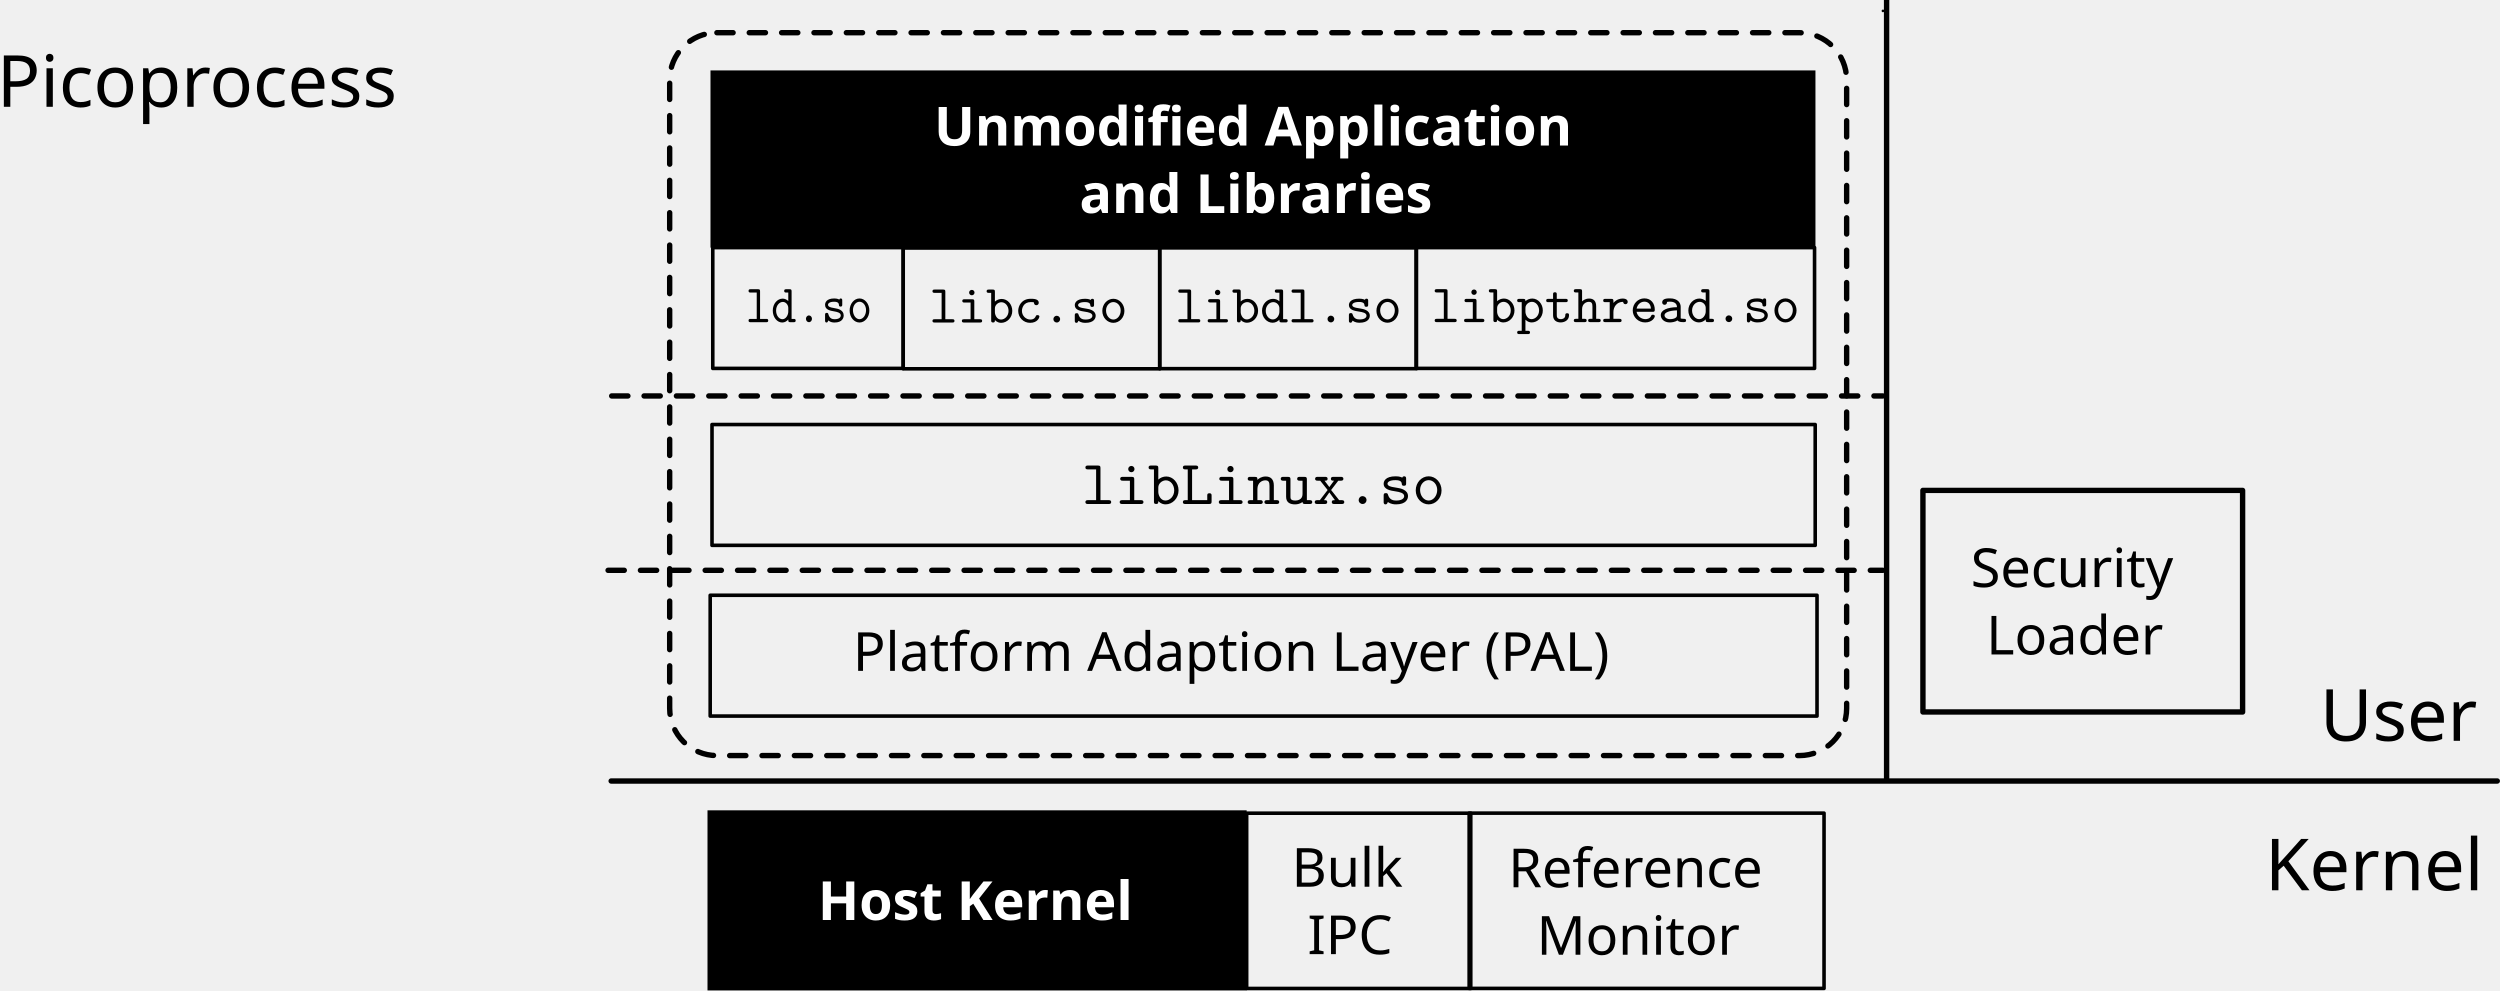
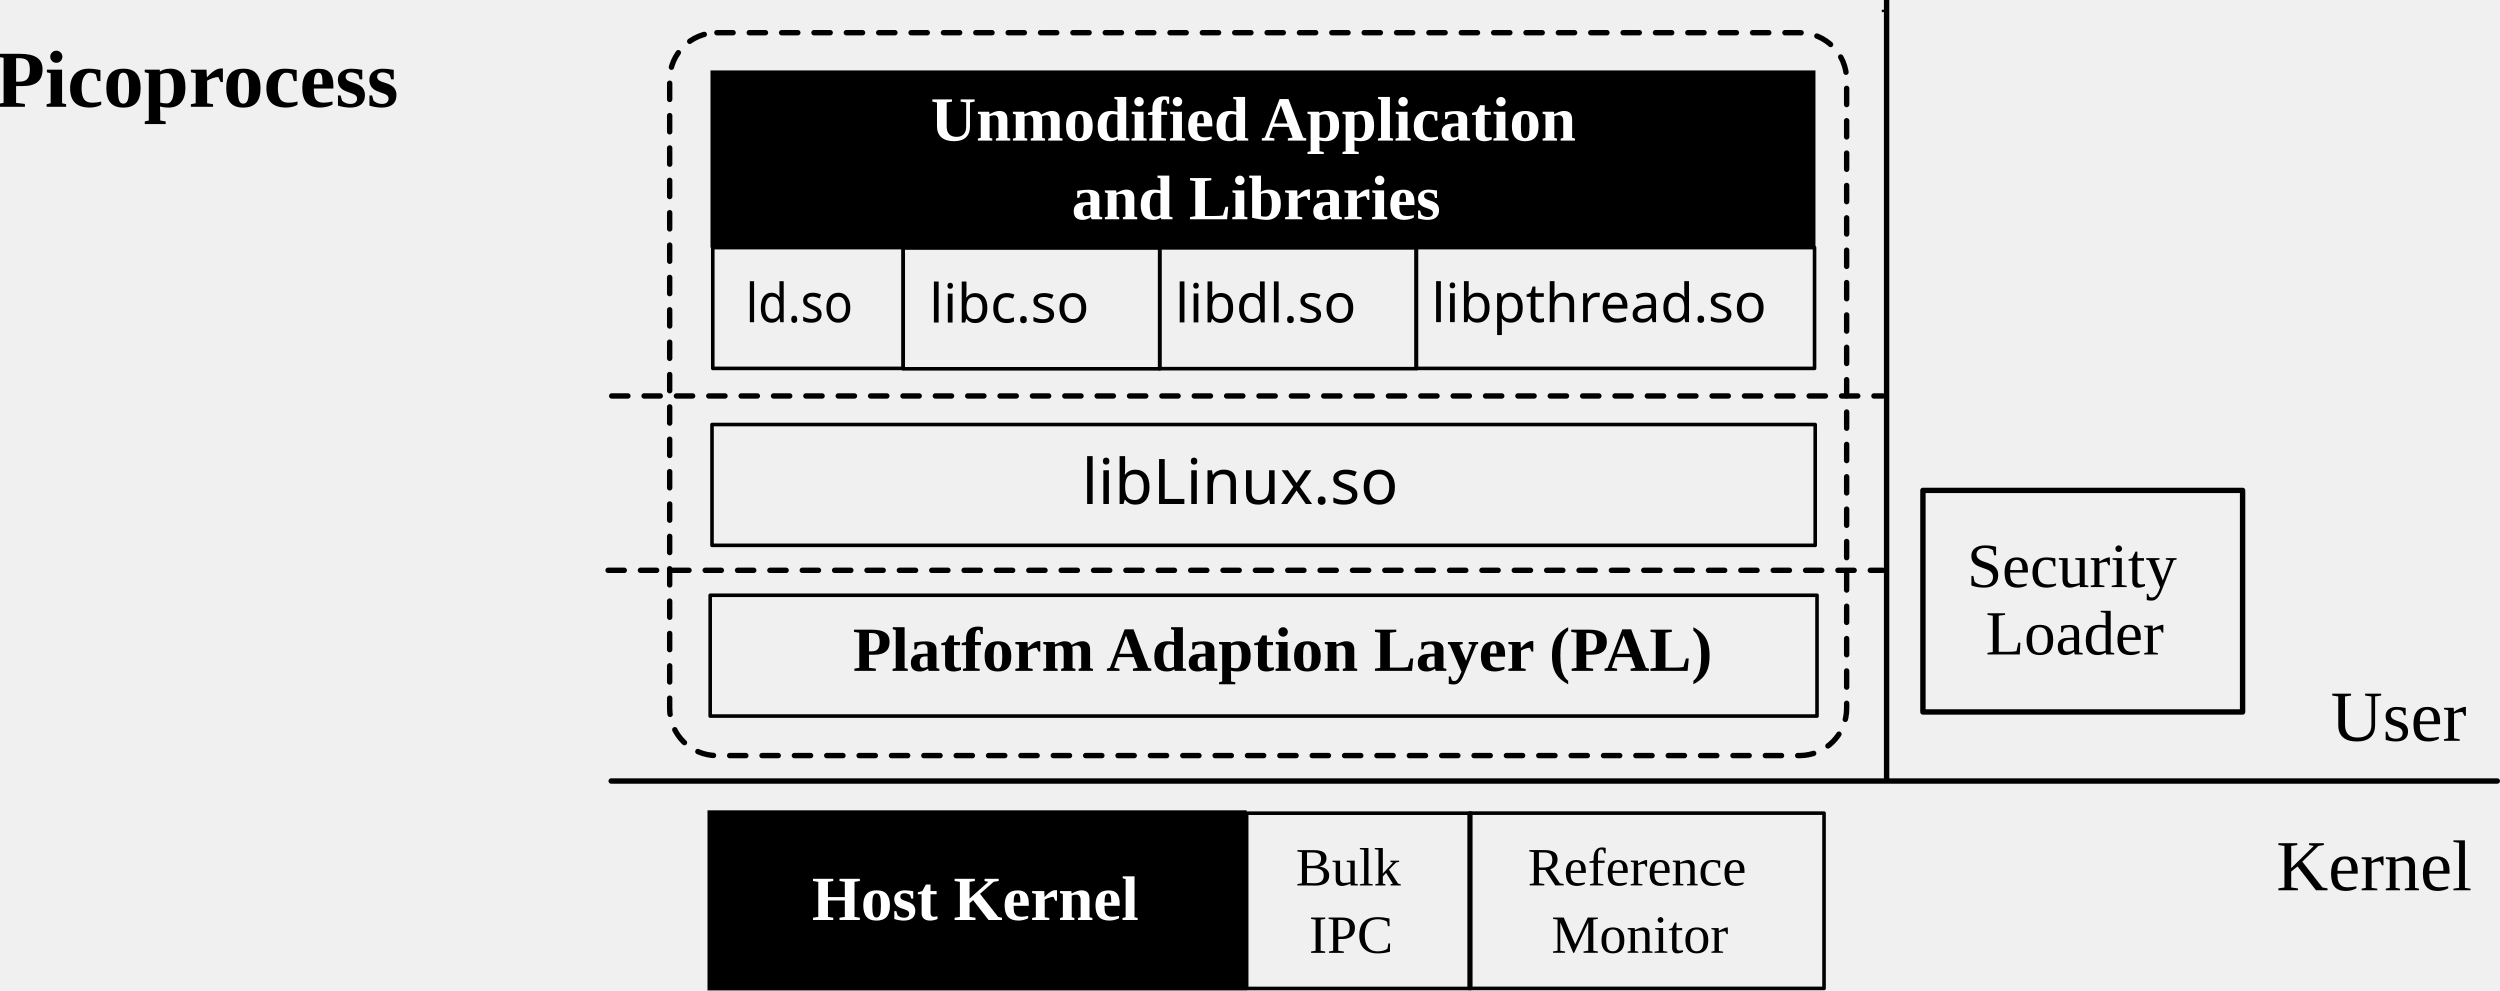
<svg xmlns="http://www.w3.org/2000/svg" width="784.799mm" height="310.869mm" viewBox="0 0 2780.783 1101.505" id="svg2" version="1.1">
  <defs id="defs4">
    <marker orient="auto" refY="0" refX="0" id="marker9793" style="overflow:visible">
      <path id="path9795" style="fill:#000000;fill-opacity:1;fill-rule:evenodd;stroke:#000000;stroke-width:0.625;stroke-linejoin:round;stroke-opacity:1" d="M 8.719,4.034 -2.207,0.016 8.719,-4.002 c -1.745,2.372 -1.735,5.617 -6e-7,8.035 z" transform="matrix(-1.1,0,0,-1.1,-1.1,0)" />
    </marker>
    <marker style="overflow:visible" id="marker9693" refX="0" refY="0" orient="auto">
      <path transform="matrix(-1.1,0,0,-1.1,-1.1,0)" d="M 8.719,4.034 -2.207,0.016 8.719,-4.002 c -1.745,2.372 -1.735,5.617 -6e-7,8.035 z" style="fill:#000000;fill-opacity:1;fill-rule:evenodd;stroke:#000000;stroke-width:0.625;stroke-linejoin:round;stroke-opacity:1" id="path9695" />
    </marker>
    <marker style="overflow:visible" id="marker8706" refX="0" refY="0" orient="auto">
      <path transform="scale(-0.6,-0.6)" d="M 8.719,4.034 -2.207,0.016 8.719,-4.002 c -1.745,2.372 -1.735,5.617 -6e-7,8.035 z" style="fill:#000000;fill-opacity:1;fill-rule:evenodd;stroke:#000000;stroke-width:0.625;stroke-linejoin:round;stroke-opacity:1" id="path8708" />
    </marker>
    <marker style="overflow:visible" id="marker8630" refX="0" refY="0" orient="auto">
      <path transform="matrix(-1.1,0,0,-1.1,-1.1,0)" d="M 8.719,4.034 -2.207,0.016 8.719,-4.002 c -1.745,2.372 -1.735,5.617 -6e-7,8.035 z" style="fill:#000000;fill-opacity:1;fill-rule:evenodd;stroke:#000000;stroke-width:0.625;stroke-linejoin:round;stroke-opacity:1" id="path8632" />
    </marker>
    <marker style="overflow:visible" id="marker6985" refX="0" refY="0" orient="auto">
      <path transform="matrix(-1.1,0,0,-1.1,-1.1,0)" d="M 8.719,4.034 -2.207,0.016 8.719,-4.002 c -1.745,2.372 -1.735,5.617 -6e-7,8.035 z" style="fill:#000000;fill-opacity:1;fill-rule:evenodd;stroke:#000000;stroke-width:0.625;stroke-linejoin:round;stroke-opacity:1" id="path6987" />
    </marker>
    <marker orient="auto" refY="0" refX="0" id="Arrow1Lend" style="overflow:visible">
      <path id="path4358" d="M 0,0 5,-5 -12.5,0 5,5 0,0 Z" style="fill:#000000;fill-opacity:1;fill-rule:evenodd;stroke:#000000;stroke-width:1pt;stroke-opacity:1" transform="matrix(-0.8,0,0,-0.8,-10,0)" />
    </marker>
    <marker orient="auto" refY="0" refX="0" id="Arrow2Lend-3-2" style="overflow:visible">
      <path id="path4376-0-9" style="fill:#000000;fill-opacity:1;fill-rule:evenodd;stroke:#000000;stroke-width:0.625;stroke-linejoin:round;stroke-opacity:1" d="M 8.719,4.034 -2.207,0.016 8.719,-4.002 c -1.745,2.372 -1.735,5.617 -6e-7,8.035 z" transform="matrix(-1.1,0,0,-1.1,-1.1,0)" />
    </marker>
    <marker orient="auto" refY="0" refX="0" id="Arrow2Lend-7" style="overflow:visible">
      <path id="path4376-9" style="fill:#000000;fill-opacity:1;fill-rule:evenodd;stroke:#000000;stroke-width:0.625;stroke-linejoin:round;stroke-opacity:1" d="M 8.719,4.034 -2.207,0.016 8.719,-4.002 c -1.745,2.372 -1.735,5.617 -6e-7,8.035 z" transform="matrix(-1.1,0,0,-1.1,-1.1,0)" />
    </marker>
    <marker orient="auto" refY="0" refX="0" id="Arrow2Lend-3-3-0" style="overflow:visible">
      <path id="path4376-0-0-7" style="fill:#000000;fill-opacity:1;fill-rule:evenodd;stroke:#000000;stroke-width:0.625;stroke-linejoin:round;stroke-opacity:1" d="M 8.719,4.034 -2.207,0.016 8.719,-4.002 c -1.745,2.372 -1.735,5.617 -6e-7,8.035 z" transform="matrix(-1.1,0,0,-1.1,-1.1,0)" />
    </marker>
    <marker style="overflow:visible" id="marker8706-0" refX="0" refY="0" orient="auto">
      <path transform="scale(-0.6,-0.6)" d="M 8.719,4.034 -2.207,0.016 8.719,-4.002 c -1.745,2.372 -1.735,5.617 -6e-7,8.035 z" style="fill:#000000;fill-opacity:1;fill-rule:evenodd;stroke:#000000;stroke-width:0.625;stroke-linejoin:round;stroke-opacity:1" id="path8708-1" />
    </marker>
  </defs>
  <g id="layer1" transform="translate(-30606.172,1742.544)">
    <rect style="fill:#000000;fill-opacity:1;stroke:none;stroke-width:6;stroke-linejoin:round;stroke-miterlimit:4;stroke-dasharray:36, 12;stroke-dashoffset:0;stroke-opacity:1" id="rect4958" width="1229.065" height="197.143" x="31396.461" y="-1664.209" />
-     <text xml:space="preserve" style="font-style:normal;font-variant:normal;font-weight:bold;font-stretch:normal;line-height:0%;font-family:sans-serif;-inkscape-font-specification:'sans-serif Bold';text-align:center;letter-spacing:0px;word-spacing:0px;text-anchor:middle;fill:#ffffff;fill-opacity:1;stroke:none;stroke-width:1px;stroke-linecap:butt;stroke-linejoin:miter;stroke-opacity:1" x="32010.891" y="-1580.652" id="text4960">
-       <tspan id="tspan4962" x="32010.891" y="-1580.652" style="font-style:normal;font-variant:normal;font-weight:bold;font-stretch:normal;font-size:60px;line-height:1.25;font-family:sans-serif;-inkscape-font-specification:'sans-serif Bold'">Unmodified Application</tspan>
-       <tspan x="32010.891" y="-1505.652" id="tspan4964" style="font-style:normal;font-variant:normal;font-weight:bold;font-stretch:normal;font-size:60px;line-height:1.25;font-family:sans-serif;-inkscape-font-specification:'sans-serif Bold'">and Libraries</tspan>
+     <text xml:space="preserve" style="font-style:normal;font-variant:normal;font-weight:bold;font-stretch:normal;line-height:0%;font-family:sans-serif;-inkscape-font-specification:'sans-serif Bold';text-align:center;letter-spacing:0px;word-spacing:0px;text-anchor:middle;fill:#ffffff;fill-opacity:1;stroke:none;stroke-width:1px;stroke-linecap:butt;stroke-linejoin:miter;stroke-opacity:1" x="32011.215" y="-1586.145" id="text4960">
+       <tspan id="tspan4962" x="32011.215" y="-1586.145" style="font-style:normal;font-variant:normal;font-weight:bold;font-stretch:normal;font-size:70px;line-height:1.25;font-family:'Times New Roman';-inkscape-font-specification:'Times New Roman, Bold'">Unmodified Application</tspan>
+       <tspan x="32011.215" y="-1498.645" id="tspan4964" style="font-style:normal;font-variant:normal;font-weight:bold;font-stretch:normal;font-size:70px;line-height:1.25;font-family:'Times New Roman';-inkscape-font-specification:'Times New Roman, Bold'">and Libraries</tspan>
    </text>
    <rect style="fill:none;fill-opacity:1;stroke:#000000;stroke-width:4;stroke-linejoin:round;stroke-miterlimit:4;stroke-dasharray:none;stroke-dashoffset:0;stroke-opacity:1" id="rect4958-3" width="211.829" height="134.379" x="31399" y="-1467.113" />
-     <text xml:space="preserve" style="font-style:normal;font-variant:normal;font-weight:normal;font-stretch:normal;line-height:0%;font-family:'Latin Modern Mono';-inkscape-font-specification:'Latin Modern Mono';letter-spacing:0px;word-spacing:0px;fill:#000000;fill-opacity:1;stroke:none;stroke-width:1px;stroke-linecap:butt;stroke-linejoin:miter;stroke-opacity:1" x="33271.258" y="-1307.803" id="text4981" transform="scale(0.94483,1.058391)">
-       <tspan id="tspan4983" x="33271.258" y="-1307.803" style="font-size:56.69px;line-height:1.25">ld.so</tspan>
+     <text xml:space="preserve" style="font-style:normal;font-variant:normal;font-weight:normal;font-stretch:normal;line-height:0%;font-family:cmtt12;-inkscape-font-specification:cmtt12;letter-spacing:0px;word-spacing:0px;fill:#000000;fill-opacity:1;stroke:none;stroke-width:1px;stroke-linecap:butt;stroke-linejoin:miter;stroke-opacity:1;" x="33271.258" y="-1307.803" id="text4981" transform="scale(0.94483,1.058391)">
+       <tspan id="tspan4983" x="33271.258" y="-1307.803" style="font-size:56.69px;line-height:1.25;-inkscape-font-specification:cmtt12;font-family:cmtt12;font-weight:normal;font-style:normal;font-stretch:normal;font-variant:normal;">ld.so</tspan>
    </text>
    <rect style="fill:none;fill-opacity:1;stroke:#000000;stroke-width:4;stroke-linejoin:round;stroke-miterlimit:4;stroke-dasharray:none;stroke-dashoffset:0;stroke-opacity:1" id="rect4958-3-3" width="285.362" height="134.379" x="31610.826" y="-1466.709" />
-     <text xml:space="preserve" style="font-style:normal;font-variant:normal;font-weight:normal;font-stretch:normal;line-height:0%;font-family:'Latin Modern Mono';-inkscape-font-specification:'Latin Modern Mono';letter-spacing:0px;word-spacing:0px;fill:#000000;fill-opacity:1;stroke:none;stroke-width:1px;stroke-linecap:butt;stroke-linejoin:miter;stroke-opacity:1" x="31639.857" y="-1383.805" id="text4981-7">
-       <tspan id="tspan4983-9" x="31639.857" y="-1383.805" style="font-size:60px;line-height:1.25">libc.so</tspan>
+     <text xml:space="preserve" style="font-style:normal;font-variant:normal;font-weight:normal;font-stretch:normal;line-height:0%;font-family:cmtt12;-inkscape-font-specification:cmtt12;letter-spacing:0px;word-spacing:0px;fill:#000000;fill-opacity:1;stroke:none;stroke-width:1px;stroke-linecap:butt;stroke-linejoin:miter;stroke-opacity:1;" x="31639.857" y="-1383.805" id="text4981-7">
+       <tspan id="tspan4983-9" x="31639.857" y="-1383.805" style="font-size:60px;line-height:1.25;-inkscape-font-specification:cmtt12;font-family:cmtt12;font-weight:normal;font-style:normal;font-stretch:normal;font-variant:normal;">libc.so</tspan>
    </text>
    <rect style="fill:none;fill-opacity:1;stroke:#000000;stroke-width:4;stroke-linejoin:round;stroke-miterlimit:4;stroke-dasharray:none;stroke-dashoffset:0;stroke-opacity:1" id="rect4958-3-3-8" width="285.64" height="134.379" x="31896.088" y="-1466.83" />
-     <text xml:space="preserve" style="font-style:normal;font-variant:normal;font-weight:normal;font-stretch:normal;line-height:0%;font-family:'Latin Modern Mono';-inkscape-font-specification:'Latin Modern Mono';letter-spacing:0px;word-spacing:0px;fill:#000000;fill-opacity:1;stroke:none;stroke-width:1px;stroke-linecap:butt;stroke-linejoin:miter;stroke-opacity:1" x="31913.273" y="-1383.926" id="text4981-7-6">
-       <tspan id="tspan4983-9-7" x="31913.273" y="-1383.926" style="font-size:60px;line-height:1.25">libdl.so</tspan>
+     <text xml:space="preserve" style="font-style:normal;font-variant:normal;font-weight:normal;font-stretch:normal;line-height:0%;font-family:cmtt12;-inkscape-font-specification:cmtt12;letter-spacing:0px;word-spacing:0px;fill:#000000;fill-opacity:1;stroke:none;stroke-width:1px;stroke-linecap:butt;stroke-linejoin:miter;stroke-opacity:1;" x="31913.273" y="-1383.926" id="text4981-7-6">
+       <tspan id="tspan4983-9-7" x="31913.273" y="-1383.926" style="font-size:60px;line-height:1.25;-inkscape-font-specification:cmtt12;font-family:cmtt12;font-weight:normal;font-style:normal;font-stretch:normal;font-variant:normal;">libdl.so</tspan>
    </text>
-     <text xml:space="preserve" style="font-style:normal;font-weight:normal;line-height:0%;font-family:sans-serif;letter-spacing:0px;word-spacing:0px;fill:#000000;fill-opacity:1;stroke:none;stroke-width:1px;stroke-linecap:butt;stroke-linejoin:miter;stroke-opacity:1" x="32009.678" y="-1388.991" id="text5027">
-       <tspan id="tspan5029" x="32009.678" y="-1388.991" style="font-size:60px;line-height:1.25"> </tspan>
+     <text xml:space="preserve" style="font-style:normal;font-weight:normal;line-height:0%;font-family:cmtt12;letter-spacing:0px;word-spacing:0px;fill:#000000;fill-opacity:1;stroke:none;stroke-width:1px;stroke-linecap:butt;stroke-linejoin:miter;stroke-opacity:1;-inkscape-font-specification:cmtt12;font-stretch:normal;font-variant:normal;" x="32009.678" y="-1388.991" id="text5027">
+       <tspan id="tspan5029" x="32009.678" y="-1388.991" style="font-size:60px;line-height:1.25;-inkscape-font-specification:cmtt12;font-family:cmtt12;font-weight:normal;font-style:normal;font-stretch:normal;font-variant:normal;"> </tspan>
    </text>
    <rect style="fill:none;fill-opacity:1;stroke:#000000;stroke-width:4;stroke-linejoin:round;stroke-miterlimit:4;stroke-dasharray:none;stroke-dashoffset:0;stroke-opacity:1" id="rect4958-3-3-8-0" width="443.224" height="134.379" x="32181.295" y="-1467.155" />
-     <text xml:space="preserve" style="font-style:normal;font-variant:normal;font-weight:normal;font-stretch:normal;line-height:0%;font-family:'Latin Modern Mono';-inkscape-font-specification:'Latin Modern Mono';letter-spacing:0px;word-spacing:0px;fill:#000000;fill-opacity:1;stroke:none;stroke-width:1px;stroke-linecap:butt;stroke-linejoin:miter;stroke-opacity:1" x="32198.48" y="-1384.251" id="text4981-7-6-4">
-       <tspan id="tspan4983-9-7-8" x="32198.48" y="-1384.251" style="font-size:60px;line-height:1.25">libpthread.so</tspan>
+     <text xml:space="preserve" style="font-style:normal;font-variant:normal;font-weight:normal;font-stretch:normal;line-height:0%;font-family:cmtt12;-inkscape-font-specification:cmtt12;letter-spacing:0px;word-spacing:0px;fill:#000000;fill-opacity:1;stroke:none;stroke-width:1px;stroke-linecap:butt;stroke-linejoin:miter;stroke-opacity:1;" x="32198.48" y="-1384.251" id="text4981-7-6-4">
+       <tspan id="tspan4983-9-7-8" x="32198.48" y="-1384.251" style="font-size:60px;line-height:1.25;-inkscape-font-specification:cmtt12;font-family:cmtt12;font-weight:normal;font-style:normal;font-stretch:normal;font-variant:normal;">libpthread.so</tspan>
    </text>
    <rect style="fill:none;fill-opacity:1;stroke:#000000;stroke-width:4;stroke-linejoin:round;stroke-miterlimit:4;stroke-dasharray:none;stroke-dashoffset:0;stroke-opacity:1" id="rect4958-3-3-8-0-4" width="1227.102" height="134.379" x="31398.146" y="-1270.313" />
-     <text xml:space="preserve" style="font-style:normal;font-variant:normal;font-weight:normal;font-stretch:normal;line-height:0%;font-family:'Latin Modern Mono';-inkscape-font-specification:'Latin Modern Mono';letter-spacing:0px;word-spacing:0px;fill:#000000;fill-opacity:1;stroke:none;stroke-width:1px;stroke-linecap:butt;stroke-linejoin:miter;stroke-opacity:1" x="31809.436" y="-1181.948" id="text4981-7-6-4-8">
-       <tspan id="tspan4983-9-7-8-1" x="31809.436" y="-1181.948" style="font-style:normal;font-variant:normal;font-weight:normal;font-stretch:normal;font-size:70px;line-height:1.25;font-family:'Latin Modern Mono';-inkscape-font-specification:'Latin Modern Mono, Normal';font-variant-ligatures:normal;font-variant-caps:normal;font-variant-numeric:normal;font-feature-settings:normal;text-align:start;writing-mode:lr-tb;text-anchor:start">libLinux.so</tspan>
+     <text xml:space="preserve" style="font-style:normal;font-variant:normal;font-weight:normal;font-stretch:normal;line-height:0%;font-family:cmtt12;-inkscape-font-specification:cmtt12;letter-spacing:0px;word-spacing:0px;fill:#000000;fill-opacity:1;stroke:none;stroke-width:1px;stroke-linecap:butt;stroke-linejoin:miter;stroke-opacity:1;" x="31809.436" y="-1181.948" id="text4981-7-6-4-8">
+       <tspan id="tspan4983-9-7-8-1" x="31809.436" y="-1181.948" style="font-style:normal;font-variant:normal;font-weight:normal;font-stretch:normal;font-size:70px;line-height:1.25;font-family:cmtt12;-inkscape-font-specification:cmtt12;font-variant-ligatures:normal;font-variant-caps:normal;font-variant-numeric:normal;font-feature-settings:normal;text-align:start;writing-mode:lr-tb;text-anchor:start;">libLinux.so</tspan>
    </text>
    <rect style="fill:none;fill-opacity:1;stroke:#000000;stroke-width:4;stroke-linejoin:round;stroke-miterlimit:4;stroke-dasharray:none;stroke-dashoffset:0;stroke-opacity:1" id="rect4958-3-3-8-0-4-6" width="1231.142" height="134.379" x="31396.125" y="-1080.404" />
    <text xml:space="preserve" style="font-style:normal;font-variant:normal;font-weight:normal;font-stretch:normal;line-height:0%;font-family:sans-serif;-inkscape-font-specification:sans-serif;letter-spacing:0px;word-spacing:0px;fill:#000000;fill-opacity:1;stroke:none;stroke-width:1px;stroke-linecap:butt;stroke-linejoin:miter;stroke-opacity:1" x="31554.885" y="-996.31" id="text4981-7-6-4-8-8">
-       <tspan id="tspan4983-9-7-8-1-5" x="31554.885" y="-996.31" style="font-size:60px;line-height:1.25">Platform Adaption Layer (PAL)</tspan>
+       <tspan id="tspan4983-9-7-8-1-5" x="31554.885" y="-996.31" style="font-size:70px;line-height:1.25;-inkscape-font-specification:'Times New Roman,  Bold';font-family:'Times New Roman';font-weight:bold;font-style:normal;font-stretch:normal;font-variant:normal">Platform Adaption Layer (PAL)</tspan>
    </text>
    <rect style="fill:none;fill-opacity:1;stroke:#000000;stroke-width:6;stroke-linecap:round;stroke-linejoin:round;stroke-miterlimit:4;stroke-dasharray:18, 18;stroke-dashoffset:0;stroke-opacity:1" id="rect5118" width="1309.158" height="804.081" x="31351.061" y="-1706.179" ry="52.528" />
    <path style="fill:none;fill-rule:evenodd;stroke:#000000;stroke-width:6;stroke-linecap:round;stroke-linejoin:miter;stroke-miterlimit:4;stroke-dasharray:18, 18;stroke-dashoffset:0;stroke-opacity:1" d="m 31286.581,-1302.118 1413.87,0" id="path5120" />
    <path style="fill:none;fill-rule:evenodd;stroke:#000000;stroke-width:6;stroke-linecap:round;stroke-linejoin:miter;stroke-miterlimit:4;stroke-dasharray:18, 18;stroke-dashoffset:0;stroke-opacity:1" d="m 31282.555,-1108.169 1417.88,0" id="path5120-1" />
    <path style="fill:none;fill-rule:evenodd;stroke:#000000;stroke-width:6;stroke-linecap:round;stroke-linejoin:miter;stroke-miterlimit:4;stroke-dasharray:none;stroke-dashoffset:0;stroke-opacity:1" d="m 31285.981,-873.813 2097.931,0" id="path5120-1-3" />
    <circle id="path5167" style="fill:#000000;stroke:none" cx="32700.621" cy="-1730.423" r="1.5" />
    <path style="fill:none;fill-rule:evenodd;stroke:#000000;stroke-width:6;stroke-linecap:butt;stroke-linejoin:miter;stroke-miterlimit:4;stroke-dasharray:none;stroke-opacity:1" d="m 32704.662,-1742.544 0,868.731" id="path5169" />
    <rect style="fill:none;fill-opacity:1;stroke:#000000;stroke-width:6;stroke-linecap:round;stroke-linejoin:round;stroke-miterlimit:4;stroke-dasharray:none;stroke-dashoffset:0;stroke-opacity:1" id="rect5171" width="355.574" height="246.477" x="32745.068" y="-1197.062" ry="0" />
    <text xml:space="preserve" style="font-style:normal;font-variant:normal;font-weight:normal;font-stretch:normal;line-height:0%;font-family:sans-serif;-inkscape-font-specification:sans-serif;text-align:center;letter-spacing:0px;word-spacing:0px;text-anchor:middle;fill:#000000;fill-opacity:1;stroke:none;stroke-width:1px;stroke-linecap:butt;stroke-linejoin:miter;stroke-opacity:1" x="32921.785" y="-1089.57" id="text4981-7-6-4-8-8-1">
-       <tspan id="tspan4983-9-7-8-1-5-5" x="32921.785" y="-1089.57" style="font-size:60px;line-height:1.25">Security</tspan>
-       <tspan x="32921.785" y="-1014.571" id="tspan5193" style="font-size:60px;line-height:1.25">Loader</tspan>
+       <tspan id="tspan4983-9-7-8-1-5-5" x="32921.785" y="-1089.57" style="font-size:70px;line-height:1.25;-inkscape-font-specification:'Times New Roman, ';font-family:'Times New Roman';font-weight:normal;font-style:normal;font-stretch:normal;font-variant:normal">Security</tspan>
+       <tspan x="32921.785" y="-1014.571" id="tspan5193" style="font-size:70px;line-height:1.25;-inkscape-font-specification:'Times New Roman, ';font-family:'Times New Roman';font-weight:normal;font-style:normal;font-stretch:normal;font-variant:normal">Loader</tspan>
    </text>
    <rect style="fill:#000000;fill-opacity:1;stroke:none;stroke-width:6;stroke-linejoin:round;stroke-miterlimit:4;stroke-dasharray:36, 12;stroke-dashoffset:0;stroke-opacity:1" id="rect4958-6" width="599.708" height="200.324" x="31393.139" y="-841.204" />
    <text xml:space="preserve" style="font-style:normal;font-variant:normal;font-weight:bold;font-stretch:normal;line-height:0%;font-family:sans-serif;-inkscape-font-specification:'sans-serif Bold';text-align:center;letter-spacing:0px;word-spacing:0px;text-anchor:middle;fill:#ffffff;fill-opacity:1;stroke:none;stroke-width:1px;stroke-linecap:butt;stroke-linejoin:miter;stroke-opacity:1" x="31698.859" y="-719.239" id="text4960-9">
-       <tspan x="31698.859" y="-719.239" id="tspan4964-4" style="font-style:normal;font-variant:normal;font-weight:bold;font-stretch:normal;font-size:60px;line-height:1.25;font-family:sans-serif;-inkscape-font-specification:'sans-serif Bold'">Host Kernel</tspan>
+       <tspan x="31698.859" y="-719.239" id="tspan4964-4" style="font-style:normal;font-variant:normal;font-weight:bold;font-stretch:normal;font-size:70px;line-height:1.25;font-family:'Times New Roman';-inkscape-font-specification:'Times New Roman, Bold'">Host Kernel</tspan>
    </text>
    <rect style="fill:none;fill-opacity:1;stroke:#000000;stroke-width:4;stroke-linejoin:round;stroke-miterlimit:4;stroke-dasharray:none;stroke-dashoffset:0;stroke-opacity:1" id="rect4958-3-3-8-0-4-6-6" width="249.274" height="194.989" x="31992.848" y="-838.028" />
-     <text xml:space="preserve" style="font-style:normal;font-variant:normal;font-weight:normal;font-stretch:normal;line-height:0%;font-family:sans-serif;-inkscape-font-specification:sans-serif;text-align:center;letter-spacing:0px;word-spacing:0px;text-anchor:middle;fill:#000000;fill-opacity:1;stroke:none;stroke-width:1px;stroke-linecap:butt;stroke-linejoin:miter;stroke-opacity:1" x="32115.594" y="-756.245" id="text4981-7-6-4-8-8-0">
-       <tspan id="tspan4983-9-7-8-1-5-7" x="32115.594" y="-756.245" style="font-size:60px;line-height:1.25">Bulk</tspan>
-       <tspan x="32115.594" y="-681.245" id="tspan5266" style="font-size:60px;line-height:1.25">IPC</tspan>
+     <text xml:space="preserve" style="font-style:normal;font-variant:normal;font-weight:normal;font-stretch:normal;line-height:0%;font-family:sans-serif;-inkscape-font-specification:sans-serif;text-align:center;letter-spacing:0px;word-spacing:0px;text-anchor:middle;fill:#000000;fill-opacity:1;stroke:none;stroke-width:1px;stroke-linecap:butt;stroke-linejoin:miter;stroke-opacity:1" x="32116.811" y="-757.658" id="text4981-7-6-4-8-8-0">
+       <tspan id="tspan4983-9-7-8-1-5-7" x="32116.811" y="-757.658" style="font-style:normal;font-variant:normal;font-weight:normal;font-stretch:normal;font-size:60px;line-height:1.25;font-family:'Times New Roman';-inkscape-font-specification:'Times New Roman, '">Bulk</tspan>
+       <tspan x="32116.811" y="-682.658" id="tspan5266" style="font-style:normal;font-variant:normal;font-weight:normal;font-stretch:normal;font-size:60px;line-height:1.25;font-family:'Times New Roman';-inkscape-font-specification:'Times New Roman, '">IPC</tspan>
    </text>
    <rect style="fill:none;fill-opacity:1;stroke:#000000;stroke-width:4;stroke-linejoin:round;stroke-miterlimit:4;stroke-dasharray:none;stroke-dashoffset:0;stroke-opacity:1" id="rect4958-3-3-8-0-4-6-6-4" width="394.736" height="194.989" x="32240.338" y="-838.089" />
-     <text xml:space="preserve" style="font-style:normal;font-variant:normal;font-weight:normal;font-stretch:normal;line-height:0%;font-family:sans-serif;-inkscape-font-specification:sans-serif;text-align:center;letter-spacing:0px;word-spacing:0px;text-anchor:middle;fill:#000000;fill-opacity:1;stroke:none;stroke-width:1px;stroke-linecap:butt;stroke-linejoin:miter;stroke-opacity:1" x="32436.24" y="-755.61" id="text4981-7-6-4-8-8-0-3">
-       <tspan id="tspan4983-9-7-8-1-5-7-7" x="32436.24" y="-755.61" style="font-size:60px;line-height:1.25">Reference</tspan>
-       <tspan x="32436.24" y="-680.61" id="tspan5266-9" style="font-size:60px;line-height:1.25">Monitor</tspan>
+     <text xml:space="preserve" style="font-style:normal;font-variant:normal;font-weight:normal;font-stretch:normal;line-height:0%;font-family:sans-serif;-inkscape-font-specification:sans-serif;text-align:center;letter-spacing:0px;word-spacing:0px;text-anchor:middle;fill:#000000;fill-opacity:1;stroke:none;stroke-width:1px;stroke-linecap:butt;stroke-linejoin:miter;stroke-opacity:1" x="32438.027" y="-757.704" id="text4981-7-6-4-8-8-0-3">
+       <tspan id="tspan4983-9-7-8-1-5-7-7" x="32438.027" y="-757.704" style="font-style:normal;font-variant:normal;font-weight:normal;font-stretch:normal;font-size:60px;line-height:1.25;font-family:'Times New Roman';-inkscape-font-specification:'Times New Roman, '">Reference</tspan>
+       <tspan x="32438.027" y="-682.704" id="tspan5266-9" style="font-style:normal;font-variant:normal;font-weight:normal;font-stretch:normal;font-size:60px;line-height:1.25;font-family:'Times New Roman';-inkscape-font-specification:'Times New Roman, '">Monitor</tspan>
    </text>
    <text xml:space="preserve" style="font-style:normal;font-variant:normal;font-weight:normal;font-stretch:normal;line-height:0%;font-family:sans-serif;-inkscape-font-specification:sans-serif;text-align:center;letter-spacing:0px;word-spacing:0px;text-anchor:middle;fill:#000000;fill-opacity:1;stroke:none;stroke-width:1px;stroke-linecap:butt;stroke-linejoin:miter;stroke-opacity:1" x="33281.992" y="-918.554" id="text4981-7-6-4-8-8-0-3-0">
-       <tspan x="33281.992" y="-918.554" id="tspan5266-9-2" style="font-size:80px;line-height:1.25">User</tspan>
+       <tspan x="33281.992" y="-918.554" id="tspan5266-9-2" style="font-size:80px;line-height:1.25;-inkscape-font-specification:'Times New Roman, ';font-family:'Times New Roman';font-weight:normal;font-style:normal;font-stretch:normal;font-variant:normal">User</tspan>
    </text>
    <text xml:space="preserve" style="font-style:normal;font-variant:normal;font-weight:normal;font-stretch:normal;line-height:0%;font-family:sans-serif;-inkscape-font-specification:sans-serif;text-align:center;letter-spacing:0px;word-spacing:0px;text-anchor:middle;fill:#000000;fill-opacity:1;stroke:none;stroke-width:1px;stroke-linecap:butt;stroke-linejoin:miter;stroke-opacity:1" x="33254.789" y="-752.285" id="text4981-7-6-4-8-8-0-3-0-2">
-       <tspan x="33254.789" y="-752.285" id="tspan5266-9-2-6" style="font-size:80px;line-height:1.25">Kernel</tspan>
+       <tspan x="33254.789" y="-752.285" id="tspan5266-9-2-6" style="font-size:80px;line-height:1.25;-inkscape-font-specification:'Times New Roman, ';font-family:'Times New Roman';font-weight:normal;font-style:normal;font-stretch:normal;font-variant:normal">Kernel</tspan>
    </text>
    <text xml:space="preserve" style="font-style:normal;font-variant:normal;font-weight:normal;font-stretch:normal;line-height:0%;font-family:sans-serif;-inkscape-font-specification:sans-serif;text-align:center;letter-spacing:0px;word-spacing:0px;text-anchor:middle;fill:#000000;fill-opacity:1;stroke:none;stroke-width:1px;stroke-linecap:butt;stroke-linejoin:miter;stroke-opacity:1" x="30833.008" y="-1623.735" id="text4981-7-6-4-8-8-0-3-0-2-5">
-       <tspan x="30833.008" y="-1623.735" id="tspan5266-9-2-6-5" style="font-size:80px;line-height:1.25">Picoprocess</tspan>
+       <tspan x="30833.008" y="-1623.735" id="tspan5266-9-2-6-5" style="font-size:90px;line-height:1.25;-inkscape-font-specification:'Times New Roman, Bold';font-family:'Times New Roman';font-weight:bold;font-style:normal;font-stretch:normal;font-variant:normal">Picoprocess</tspan>
    </text>
  </g>
</svg>
